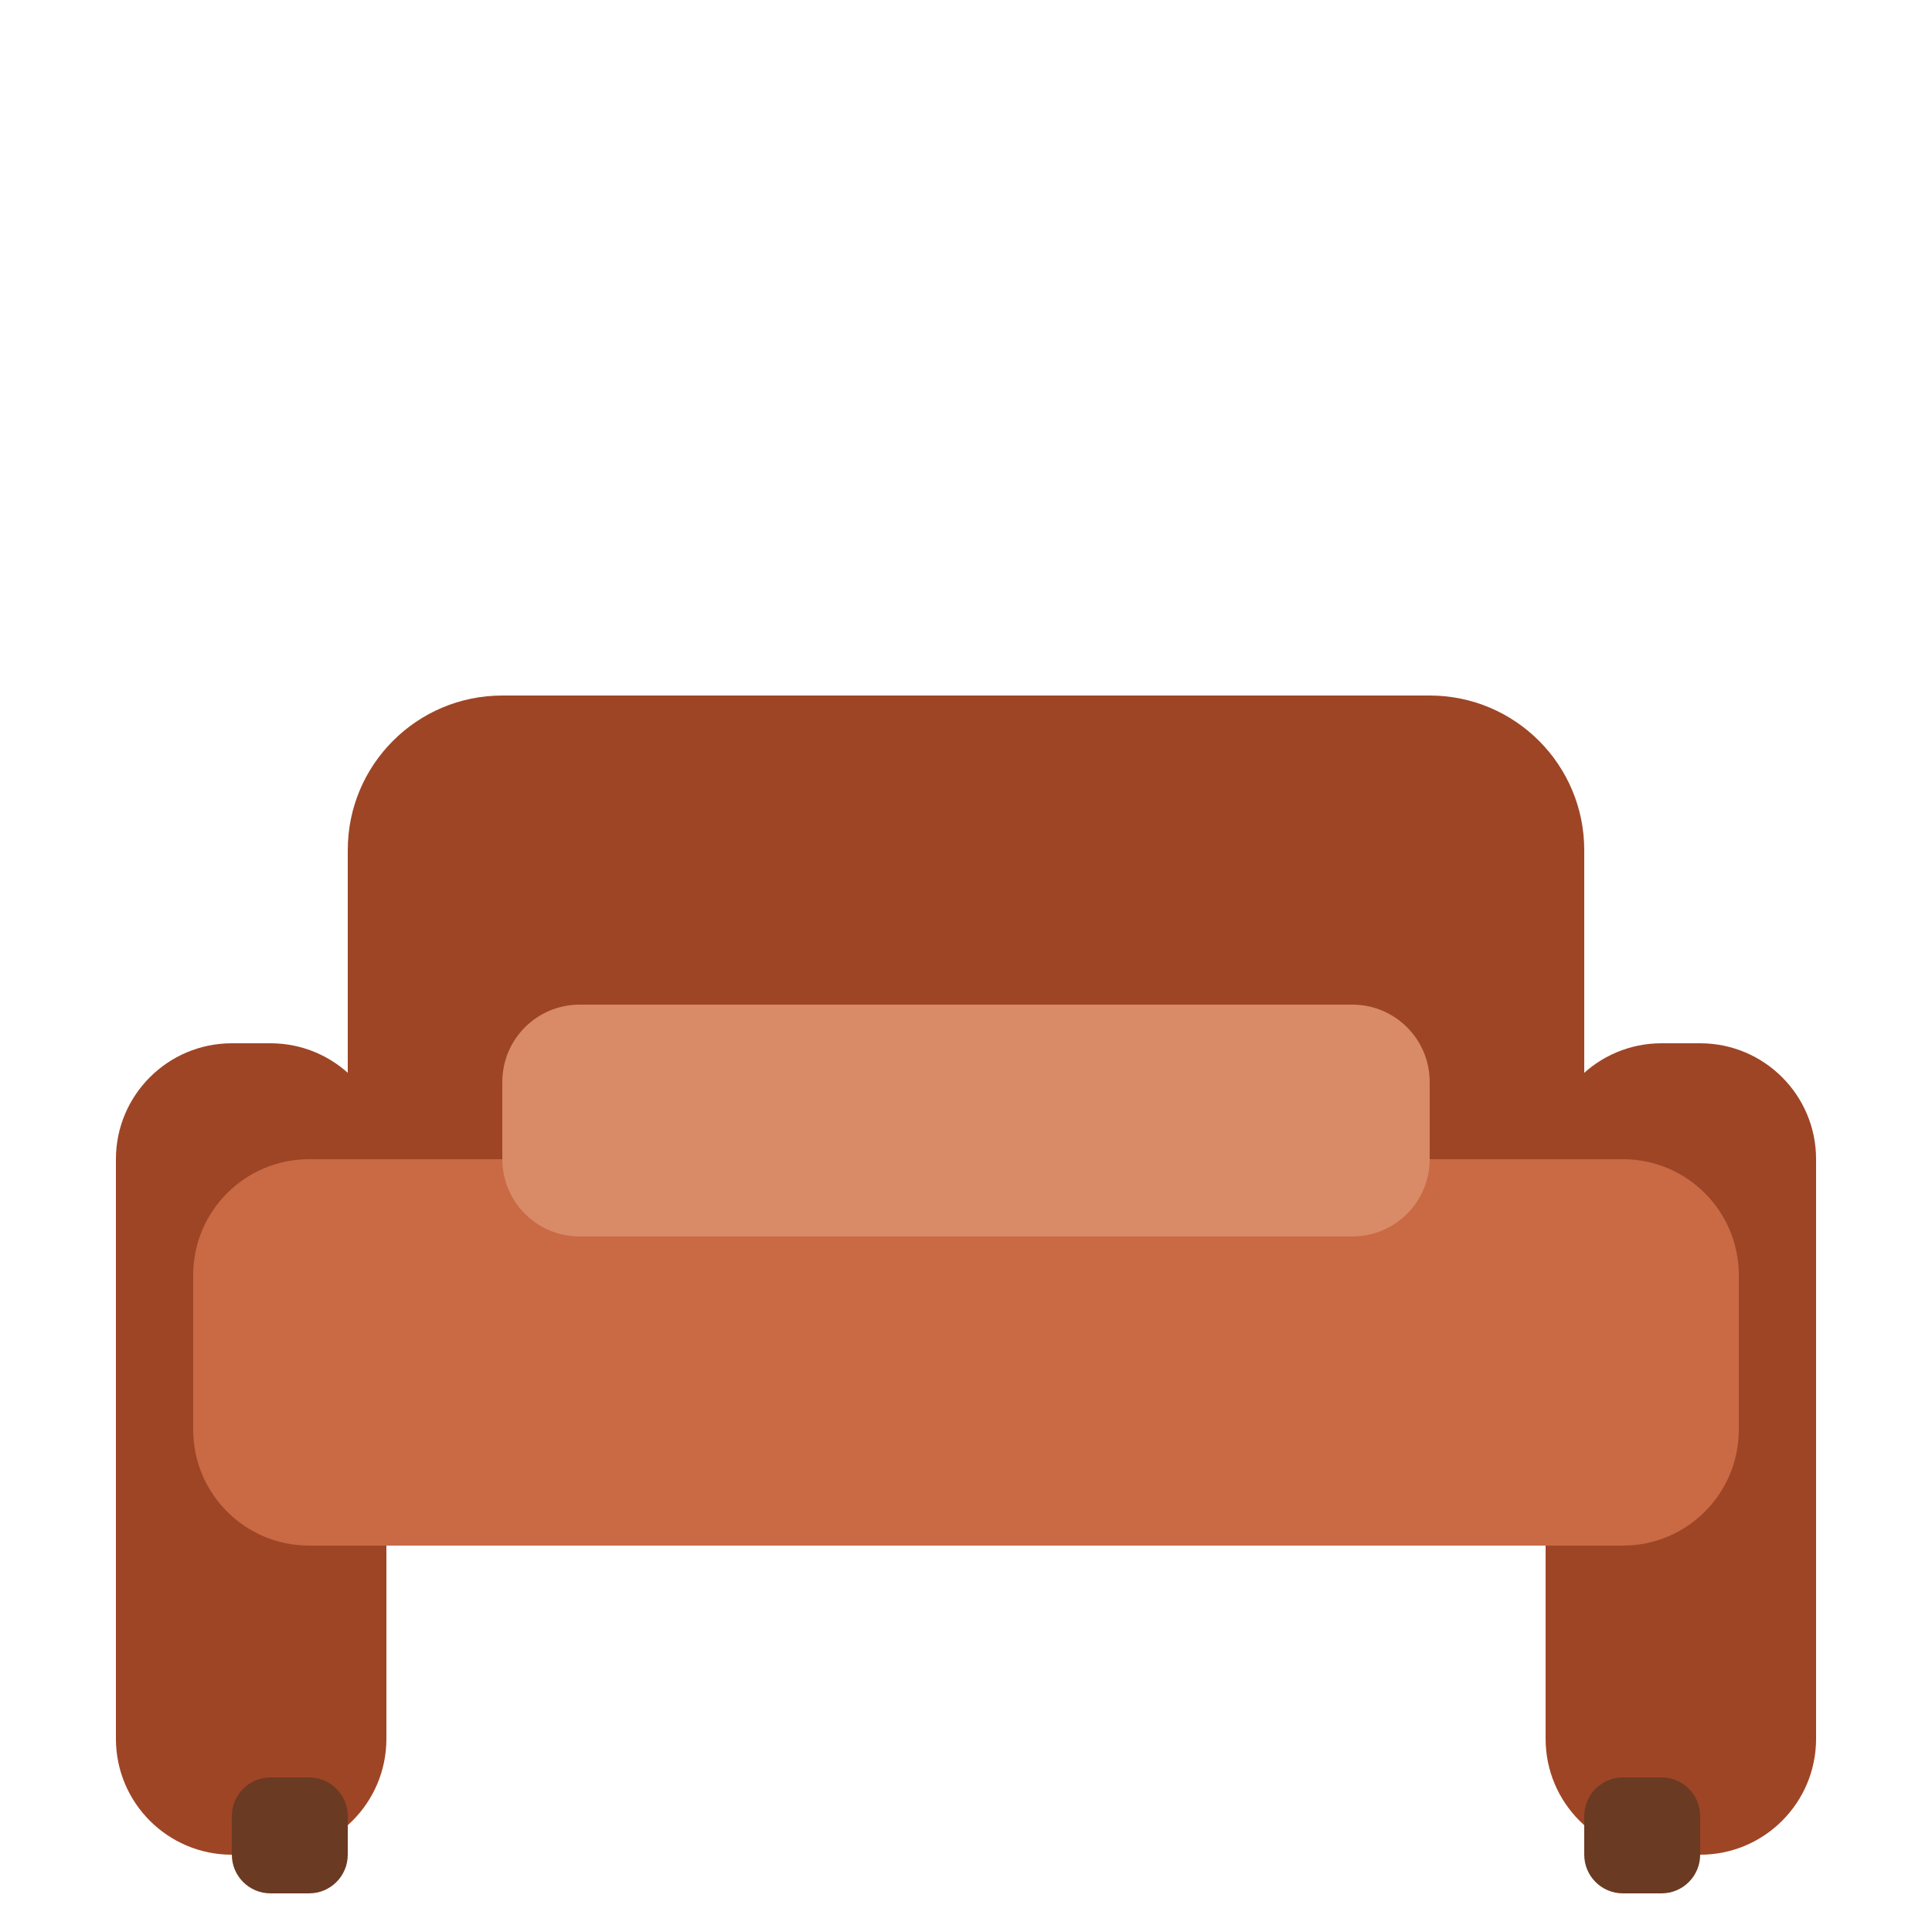
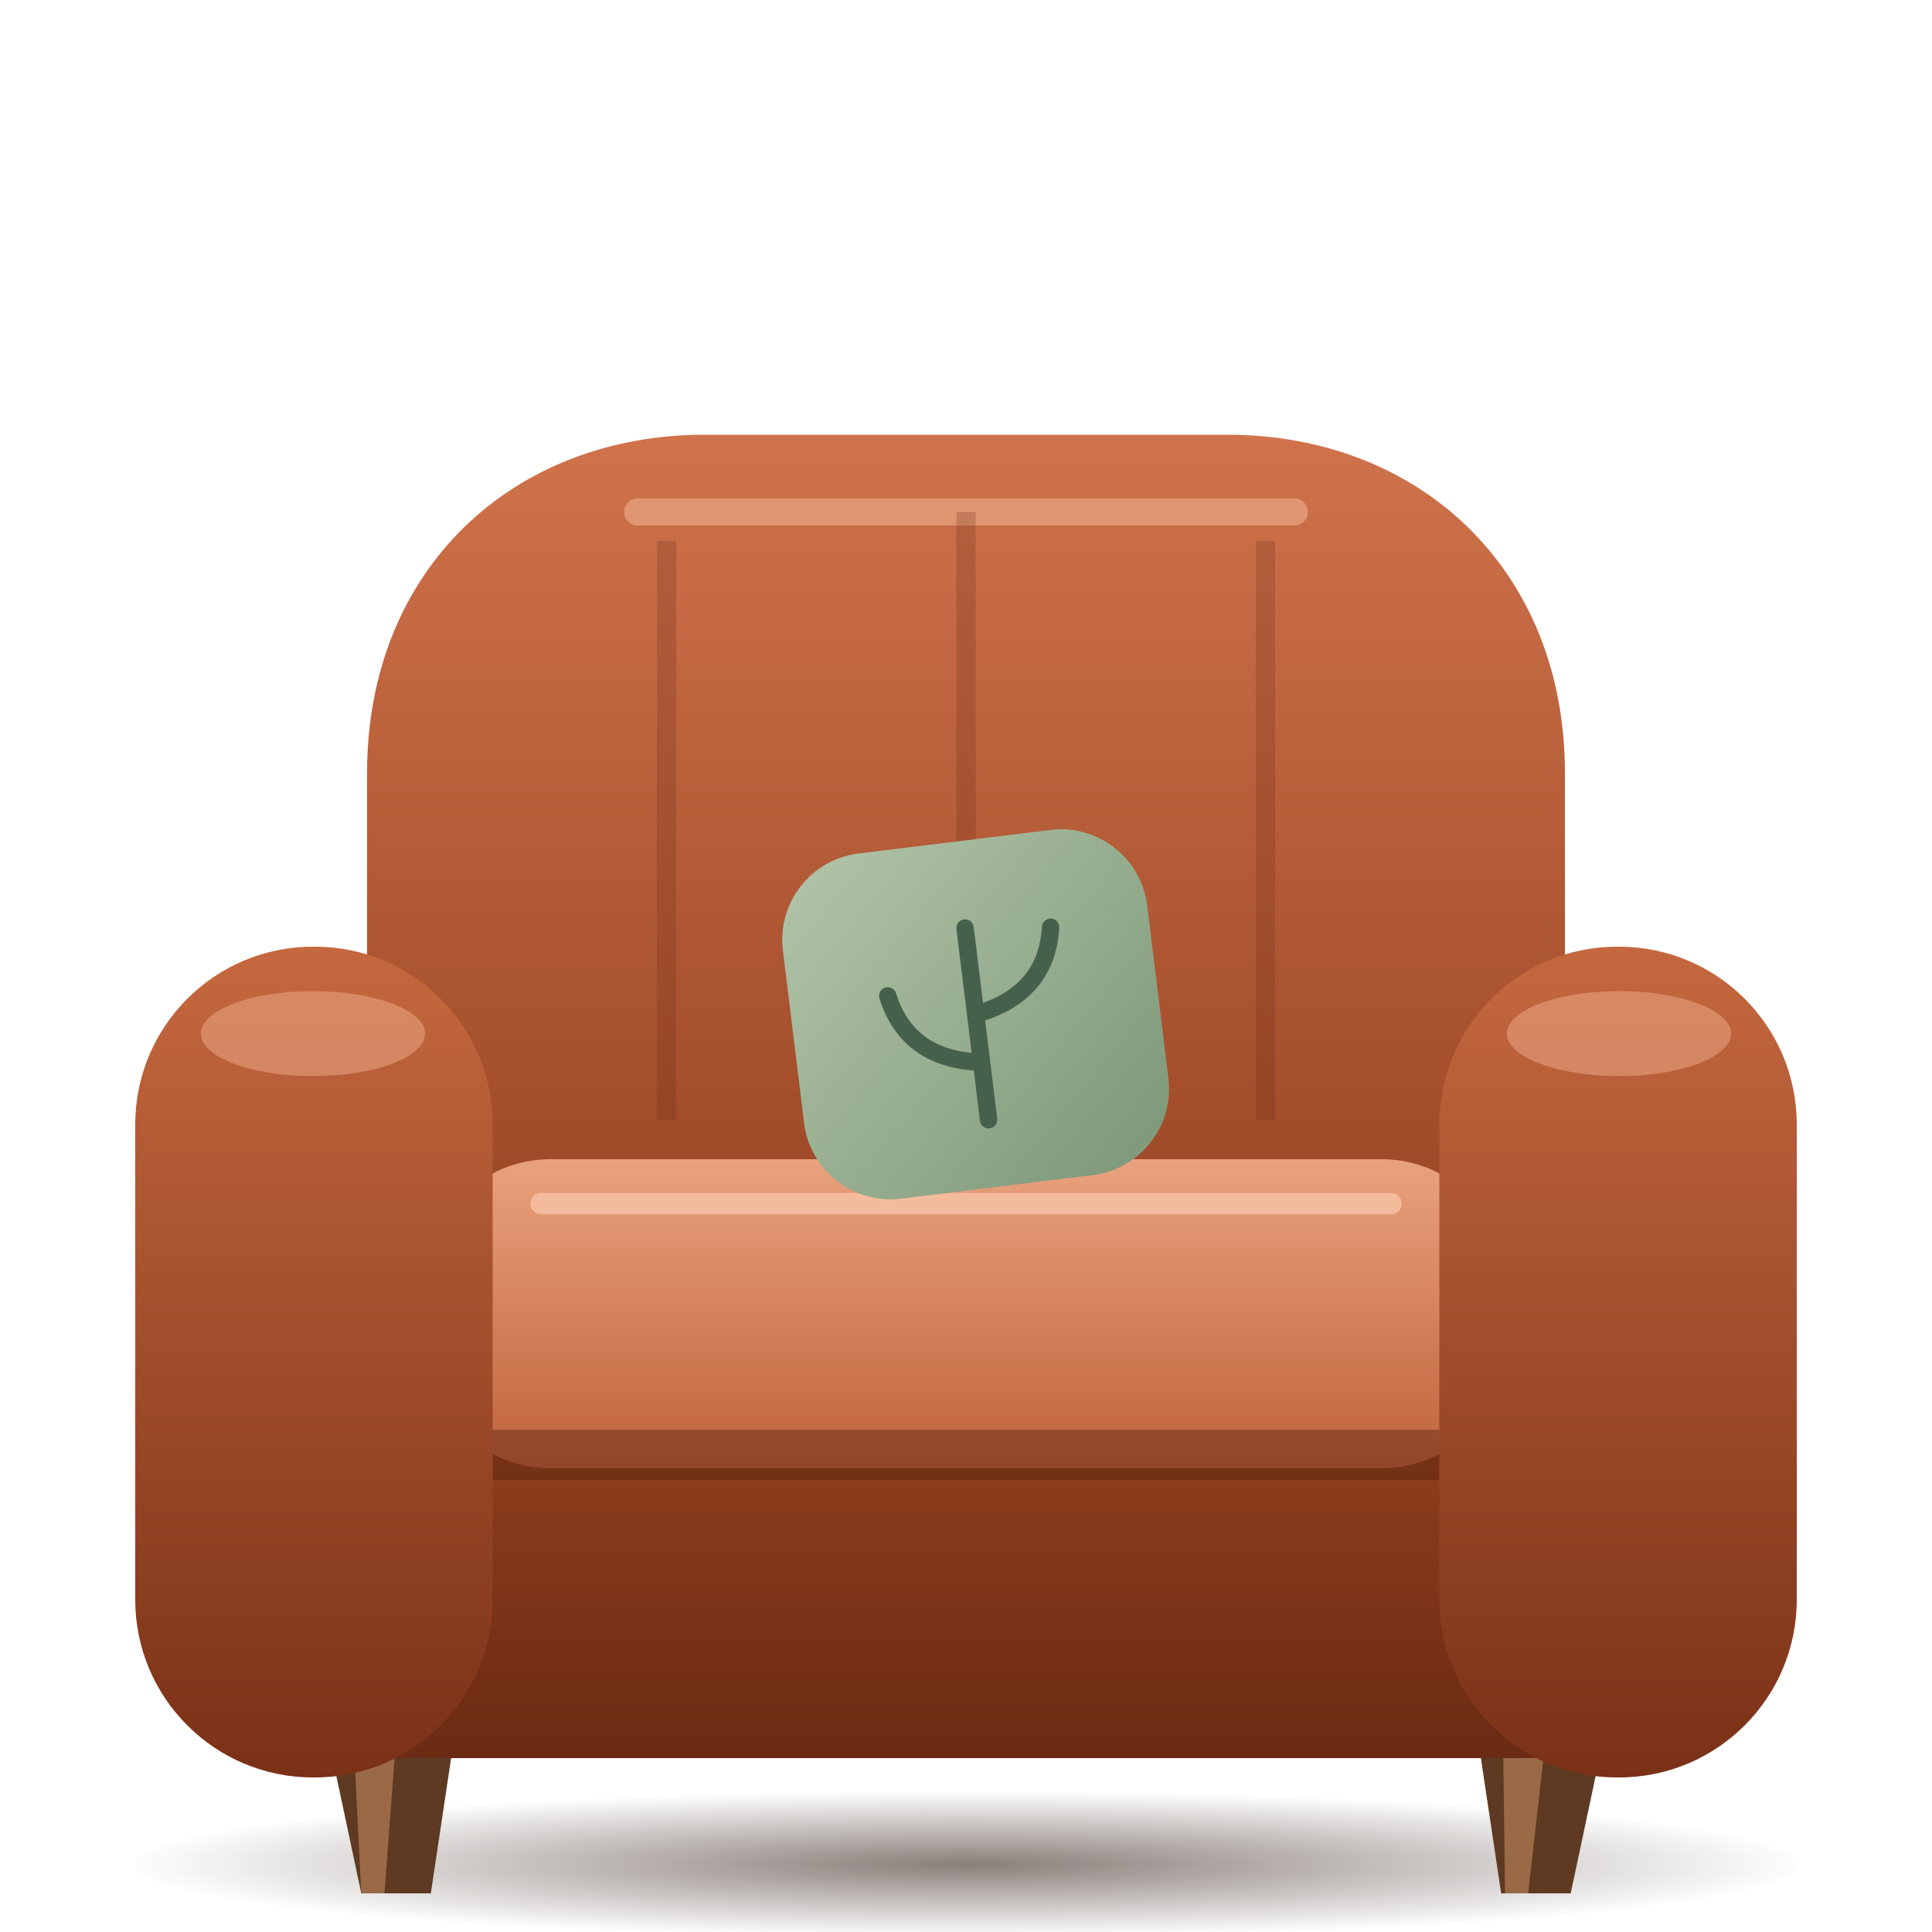
<svg xmlns="http://www.w3.org/2000/svg" viewBox="0 0 100 100">
-   <rect x="18" y="36" width="64" height="30" rx="8" fill="#9E4526" />
-   <rect x="6" y="54" width="14" height="42" rx="6" fill="#9E4526" />
-   <rect x="80" y="54" width="14" height="42" rx="6" fill="#9E4526" />
-   <rect x="10" y="60" width="80" height="20" rx="6" fill="#C96A45" />
-   <rect x="26" y="52" width="48" height="12" rx="4" fill="#D98A66" />
-   <rect x="12" y="92" width="6" height="6" rx="2" fill="#6B3A22" />
-   <rect x="82" y="92" width="6" height="6" rx="2" fill="#6B3A22" />
+   <defs>
+     <radialGradient id="armchair-shadow">
+       <stop offset="0" stop-color="#2A160E" stop-opacity="0.55" />
+       <stop offset="1" stop-color="#2A160E" stop-opacity="0" />
+     </radialGradient>
+     <linearGradient id="armchair-back" x1="0" y1="0" x2="0" y2="1">
+       <stop offset="0" stop-color="#D0734C" />
+       <stop offset="1" stop-color="#93401F" />
+     </linearGradient>
+     <linearGradient id="armchair-arm" x1="0" y1="0" x2="0" y2="1">
+       <stop offset="0" stop-color="#C5683F" />
+       <stop offset="1" stop-color="#7A3117" />
+     </linearGradient>
+     <linearGradient id="armchair-seat" x1="0" y1="0" x2="0" y2="1">
+       <stop offset="0" stop-color="#E9A27D" />
+       <stop offset="1" stop-color="#C0623C" />
+     </linearGradient>
+     <linearGradient id="armchair-base" x1="0" y1="0" x2="0" y2="1">
+       <stop offset="0" stop-color="#98431F" />
+       <stop offset="1" stop-color="#6A2A13" />
+     </linearGradient>
+     <linearGradient id="armchair-cushion" x1="0" y1="0" x2="1" y2="1">
+       <stop offset="0" stop-color="#B3C5A8" />
+       <stop offset="1" stop-color="#7C9678" />
+     </linearGradient>
+   </defs>
+   <ellipse cx="50" cy="96.500" rx="43" ry="3.800" fill="url(#armchair-shadow)" />
+   <path d="M17 90h6.500l-1.200 8h-3.600zM76.500 90h6.500l-1.700 8h-3.600z" fill="#5E3A22" />
+   <path d="M18.300 90h2.200l-.600 8h-1.200zM77.800 90h2.200l-.900 8h-1.200z" fill="#9A6A46" />
+   <path d="M19 70V40c0-10.500 7.500-17.500 17.500-17.500h27C73.500 22.500 81 29.500 81 40v30z" fill="url(#armchair-back)" />
+   <path d="M33 26.500h34" stroke="#F3B594" stroke-width="1.400" stroke-linecap="round" opacity="0.55" />
+   <path d="M34.500 28v30M50 26.500v32M65.500 28v30" stroke="#6A2A13" stroke-width="1" opacity="0.24" />
+   <rect x="15" y="71" width="70" height="20" rx="6" fill="url(#armchair-base)" />
+   <rect x="22" y="60" width="56" height="16" rx="6.500" fill="url(#armchair-seat)" />
+   <path d="M28 62.300h44" stroke="#FFD2B6" stroke-width="1.100" stroke-linecap="round" opacity="0.6" />
+   <rect x="23" y="74" width="54" height="2.600" rx="1.300" fill="#4E1D0C" opacity="0.4" />
+   <rect x="41" y="43.500" width="19" height="18" rx="4.500" transform="rotate(-7 50.500 52.500)" fill="url(#armchair-cushion)" />
+   <g fill="none" stroke="#46614B" stroke-width="0.900" stroke-linecap="round" transform="rotate(-7 50.500 52.500)">
+     <path d="M50.500 58v-10M50.500 55c-2.600-.400-4-1.800-4.400-4M50.500 52.500c2.600-.400 4-1.800 4.400-4" />
+   </g>
+   <rect x="7" y="49" width="18.500" height="43" rx="9.200" fill="url(#armchair-arm)" />
+   <rect x="74.500" y="49" width="18.500" height="43" rx="9.200" fill="url(#armchair-arm)" />
+   <ellipse cx="16.200" cy="53.500" rx="5.800" ry="2.200" fill="#F3B594" opacity="0.45" />
+   <ellipse cx="83.800" cy="53.500" rx="5.800" ry="2.200" fill="#F3B594" opacity="0.45" />
</svg>
